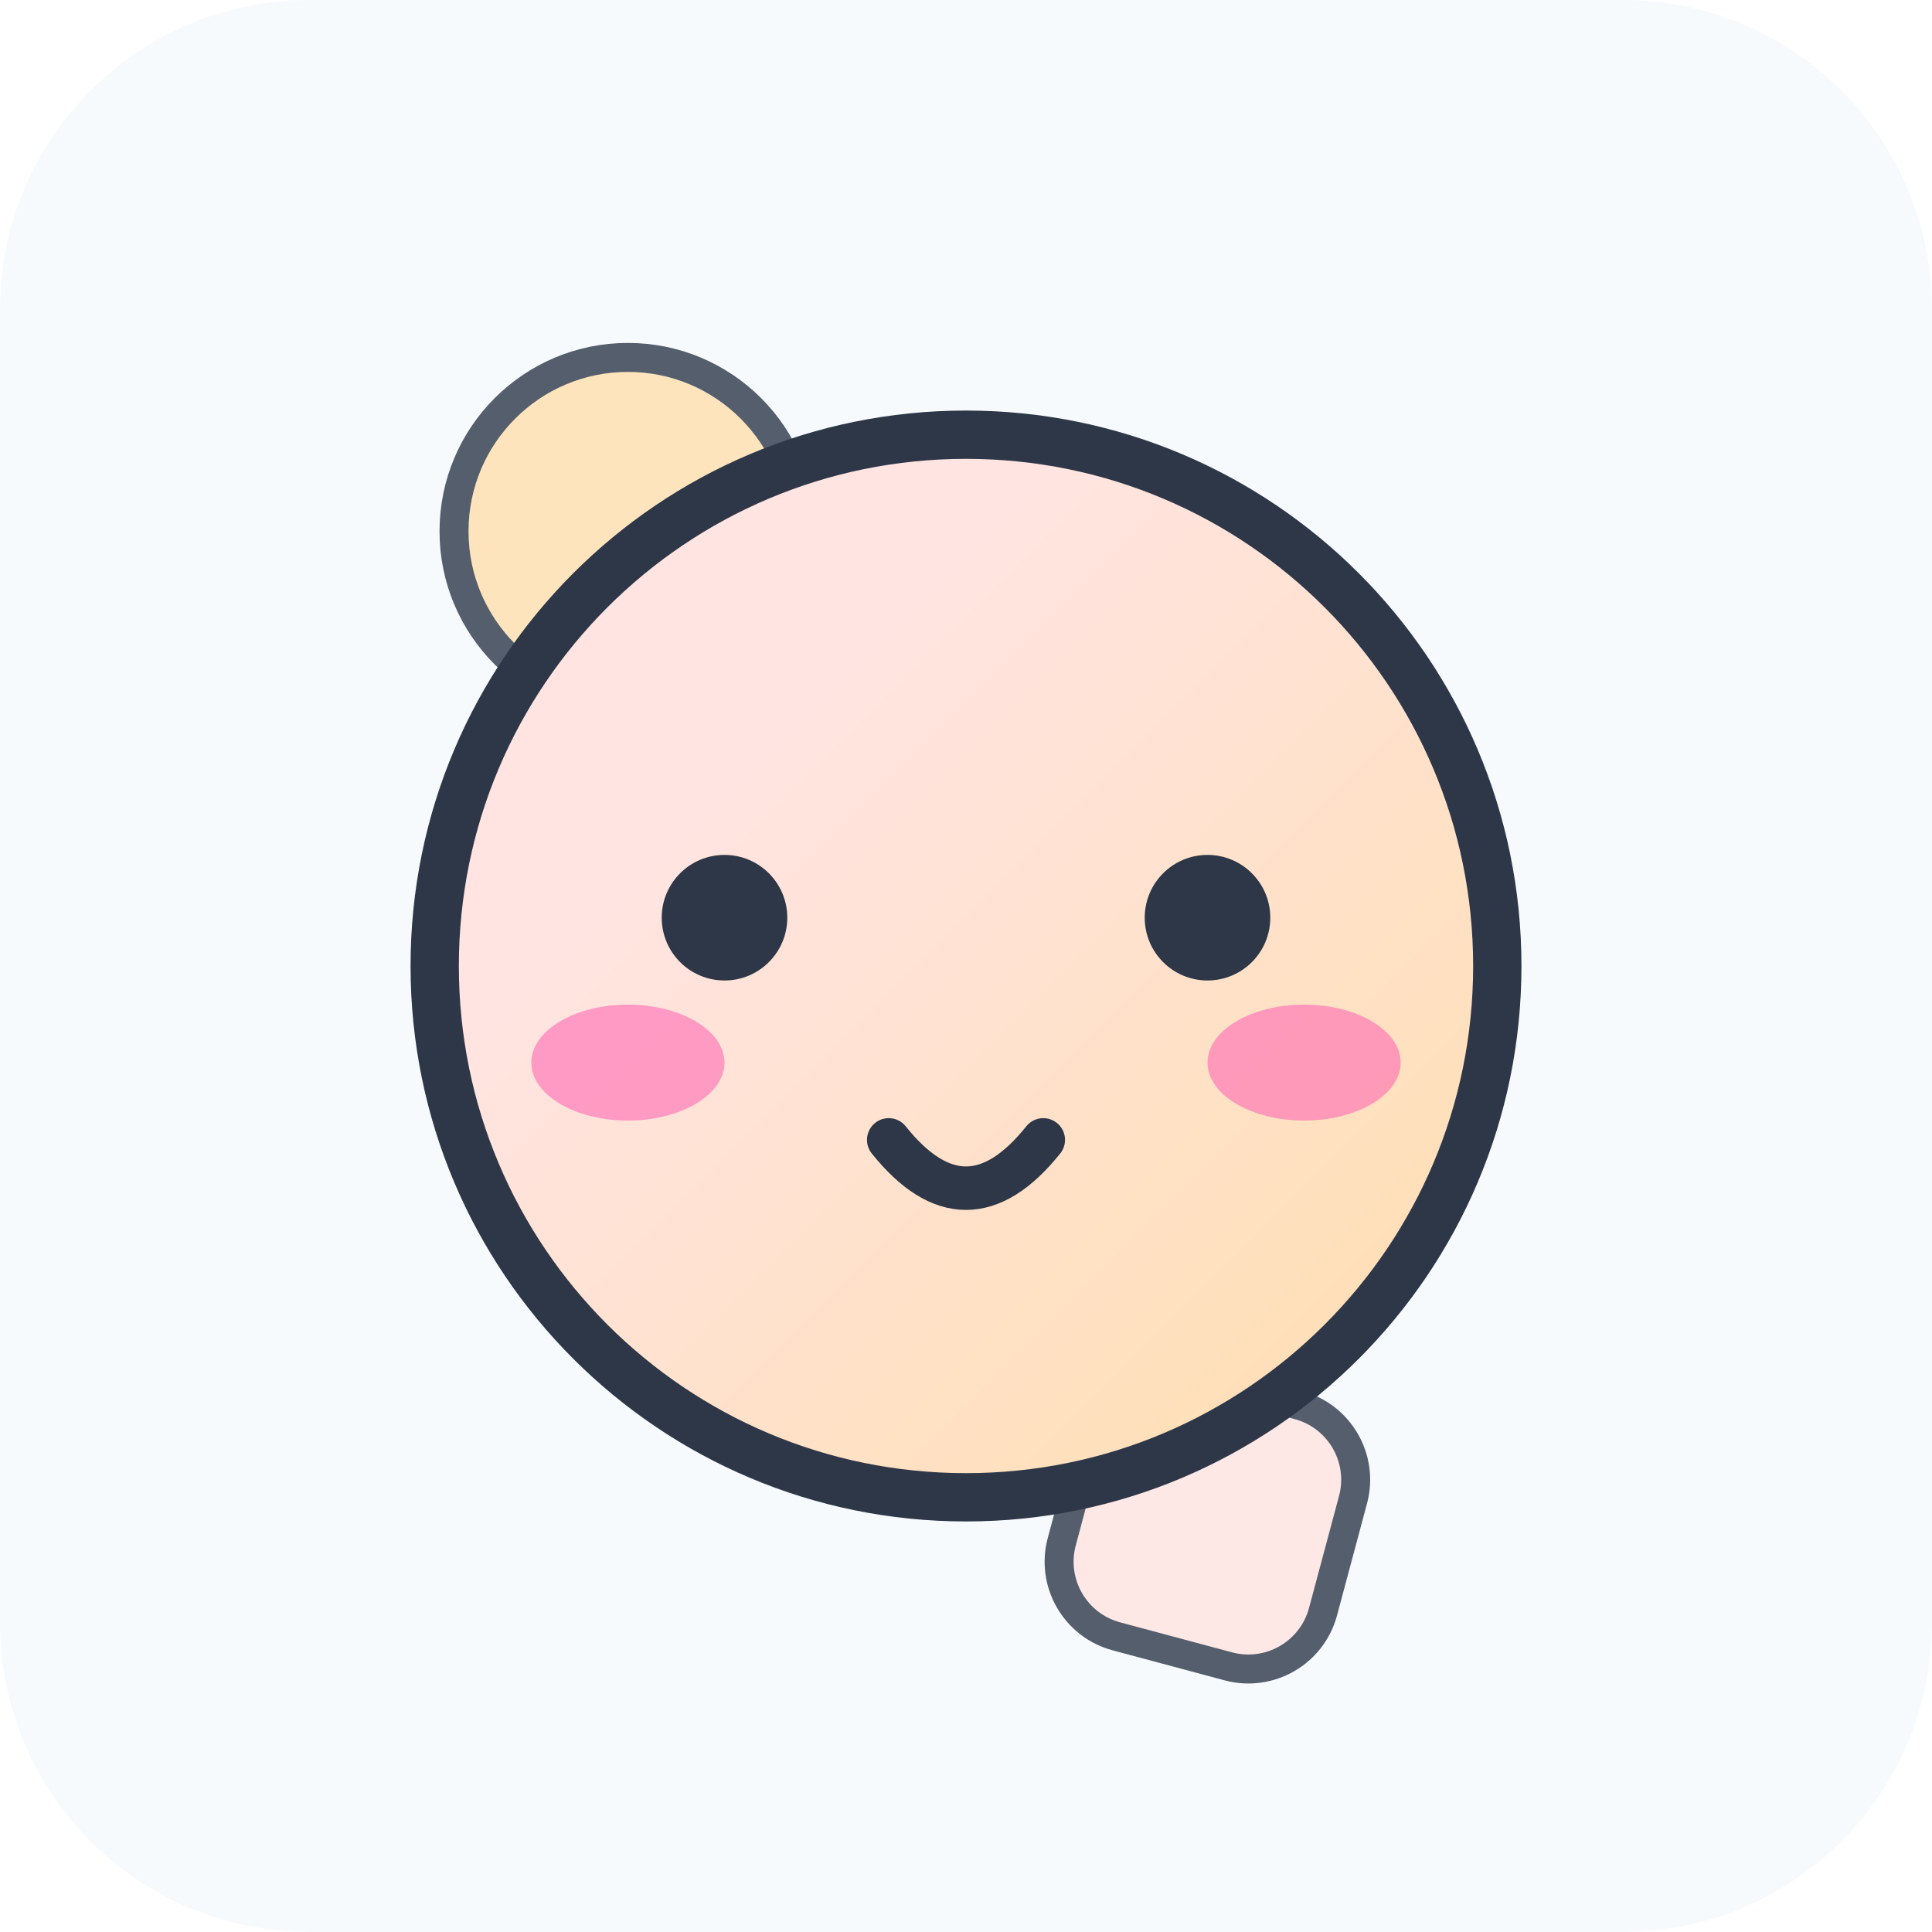
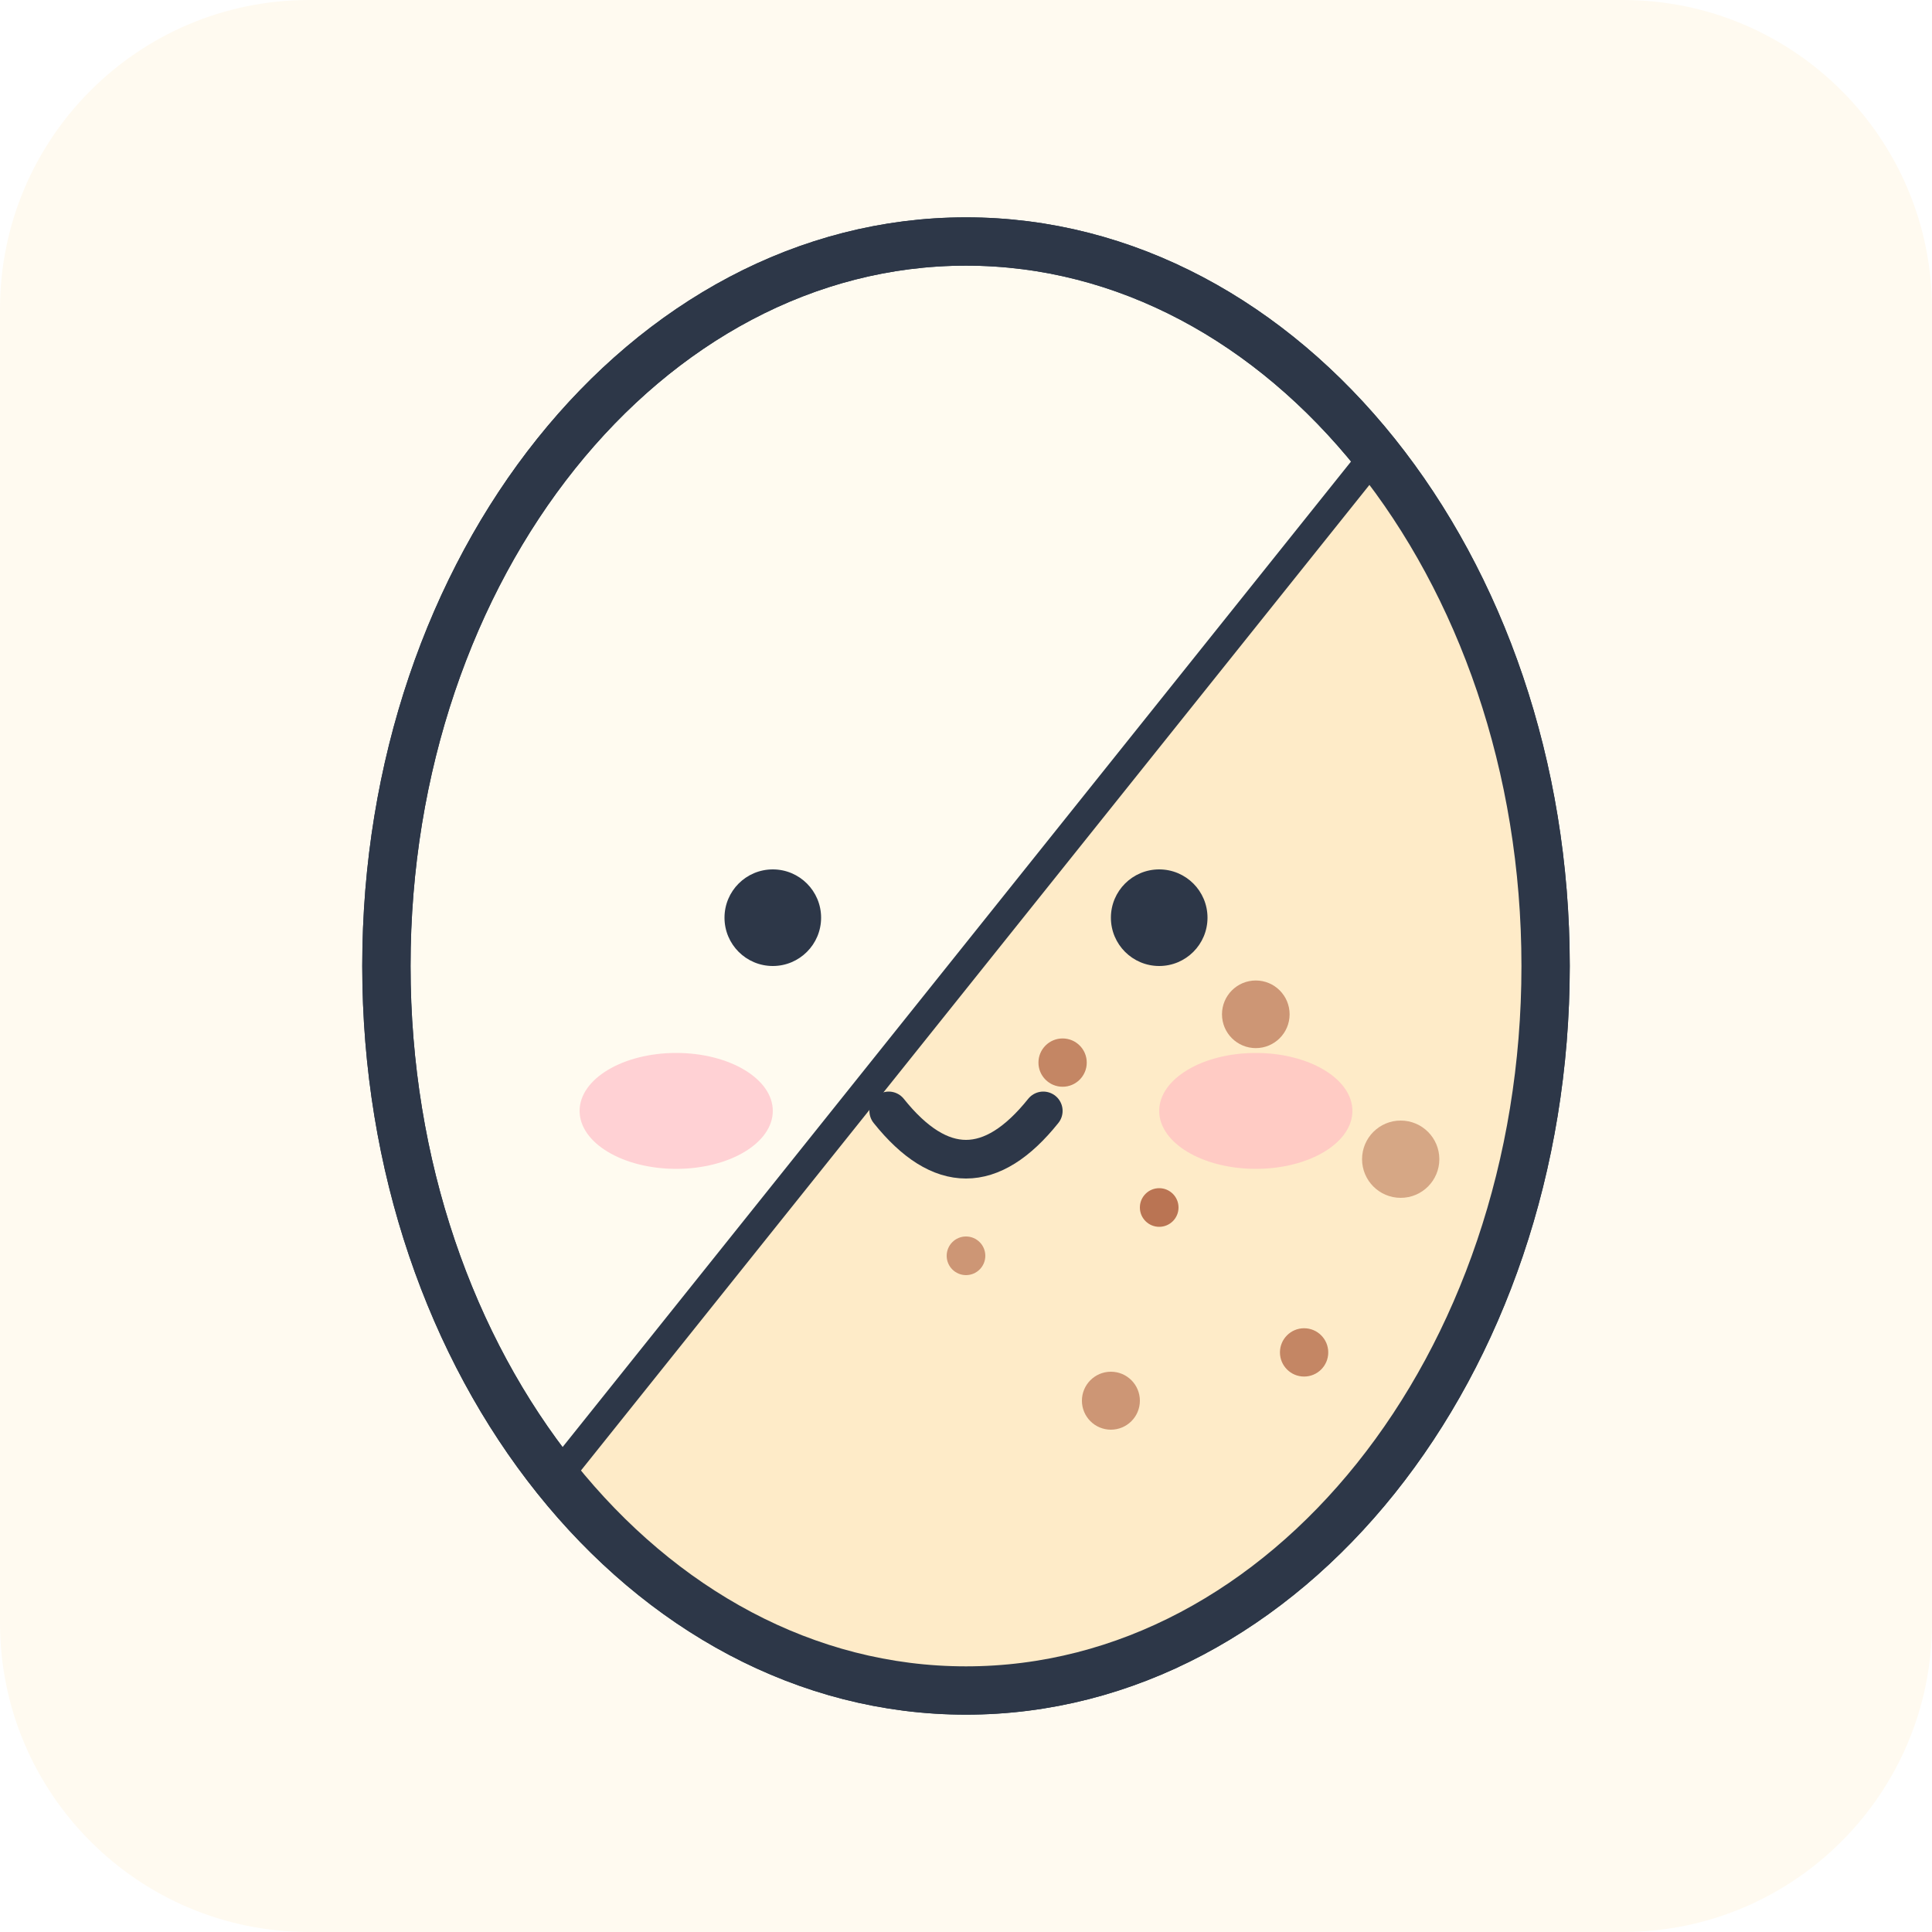
<svg xmlns="http://www.w3.org/2000/svg" width="200" height="200" viewBox="0 0 200 200">
-   <defs>
-     <linearGradient id="grad" x1="0%" y1="0%" x2="100%" y2="100%">
-       <stop offset="30%" stop-color="#FFE4E1" />
-       <stop offset="100%" stop-color="#FFDEAD" />
-     </linearGradient>
-   </defs>
-   <rect width="200" height="200" fill="#F7FAFC" rx="32" />
+   <rect width="200" height="200" fill="#FFFAF0" rx="32" />
  <g transform="translate(100, 100)">
-     <circle cx="-35" cy="-45" r="18" fill="#FFDEAD" opacity="0.8" stroke="#2D3748" stroke-width="3" />
-     <rect x="25" y="35" width="28" height="28" fill="#FFE4E1" opacity="0.8" stroke="#2D3748" stroke-width="3" rx="8" transform="rotate(15)" />
-     <circle cx="0" cy="0" r="55" fill="url(#grad)" stroke="#2D3748" stroke-width="5" />
-     <ellipse cx="-35" cy="10" rx="10" ry="6" fill="#FF69B4" opacity="0.6" />
-     <ellipse cx="35" cy="10" rx="10" ry="6" fill="#FF69B4" opacity="0.6" />
-     <circle cx="-25" cy="-5" r="6.5" fill="#2D3748" />
-     <circle cx="25" cy="-5" r="6.5" fill="#2D3748" />
-     <path d="M -8 18 Q 0 28 8 18" fill="none" stroke="#2D3748" stroke-width="4.5" stroke-linecap="round" />
+     <clipPath id="spotfree-clip">
+       <ellipse cx="0" cy="0" rx="60" ry="75" />
+     </clipPath>
+     <ellipse cx="0" cy="0" rx="60" ry="75" fill="#FFFBF0" stroke="#2D3748" stroke-width="5" />
+     <g clip-path="url(#spotfree-clip)">
+       <polygon points="60,-75 60,75 -60,75" fill="#FEEBC8" />
+       <line x1="60" y1="-75" x2="-60" y2="75" stroke="#2D3748" stroke-width="3" />
+       <circle cx="10" cy="10" r="2.5" fill="#9C4221" opacity="0.6" />
+       <circle cx="30" cy="5" r="3.5" fill="#9C4221" opacity="0.5" />
+       <circle cx="20" cy="25" r="2" fill="#9C4221" opacity="0.7" />
+       <circle cx="45" cy="20" r="4" fill="#9C4221" opacity="0.4" />
+       <circle cx="35" cy="40" r="2.5" fill="#9C4221" opacity="0.6" />
+       <circle cx="15" cy="45" r="3" fill="#9C4221" opacity="0.5" />
+       <circle cx="0" cy="30" r="2" fill="#9C4221" opacity="0.5" />
+     </g>
+     <ellipse cx="0" cy="0" rx="60" ry="75" fill="none" stroke="#2D3748" stroke-width="5" />
+     <ellipse cx="-30" cy="15" rx="10" ry="6" fill="#FFB6C1" opacity="0.6" />
+     <ellipse cx="30" cy="15" rx="10" ry="6" fill="#FFB6C1" opacity="0.6" />
+     <circle cx="-20" cy="-5" r="5" fill="#2D3748" />
+     <circle cx="20" cy="-5" r="5" fill="#2D3748" />
+     <path d="M -8 15 Q 0 25 8 15" fill="none" stroke="#2D3748" stroke-width="4" stroke-linecap="round" />
  </g>
</svg>
